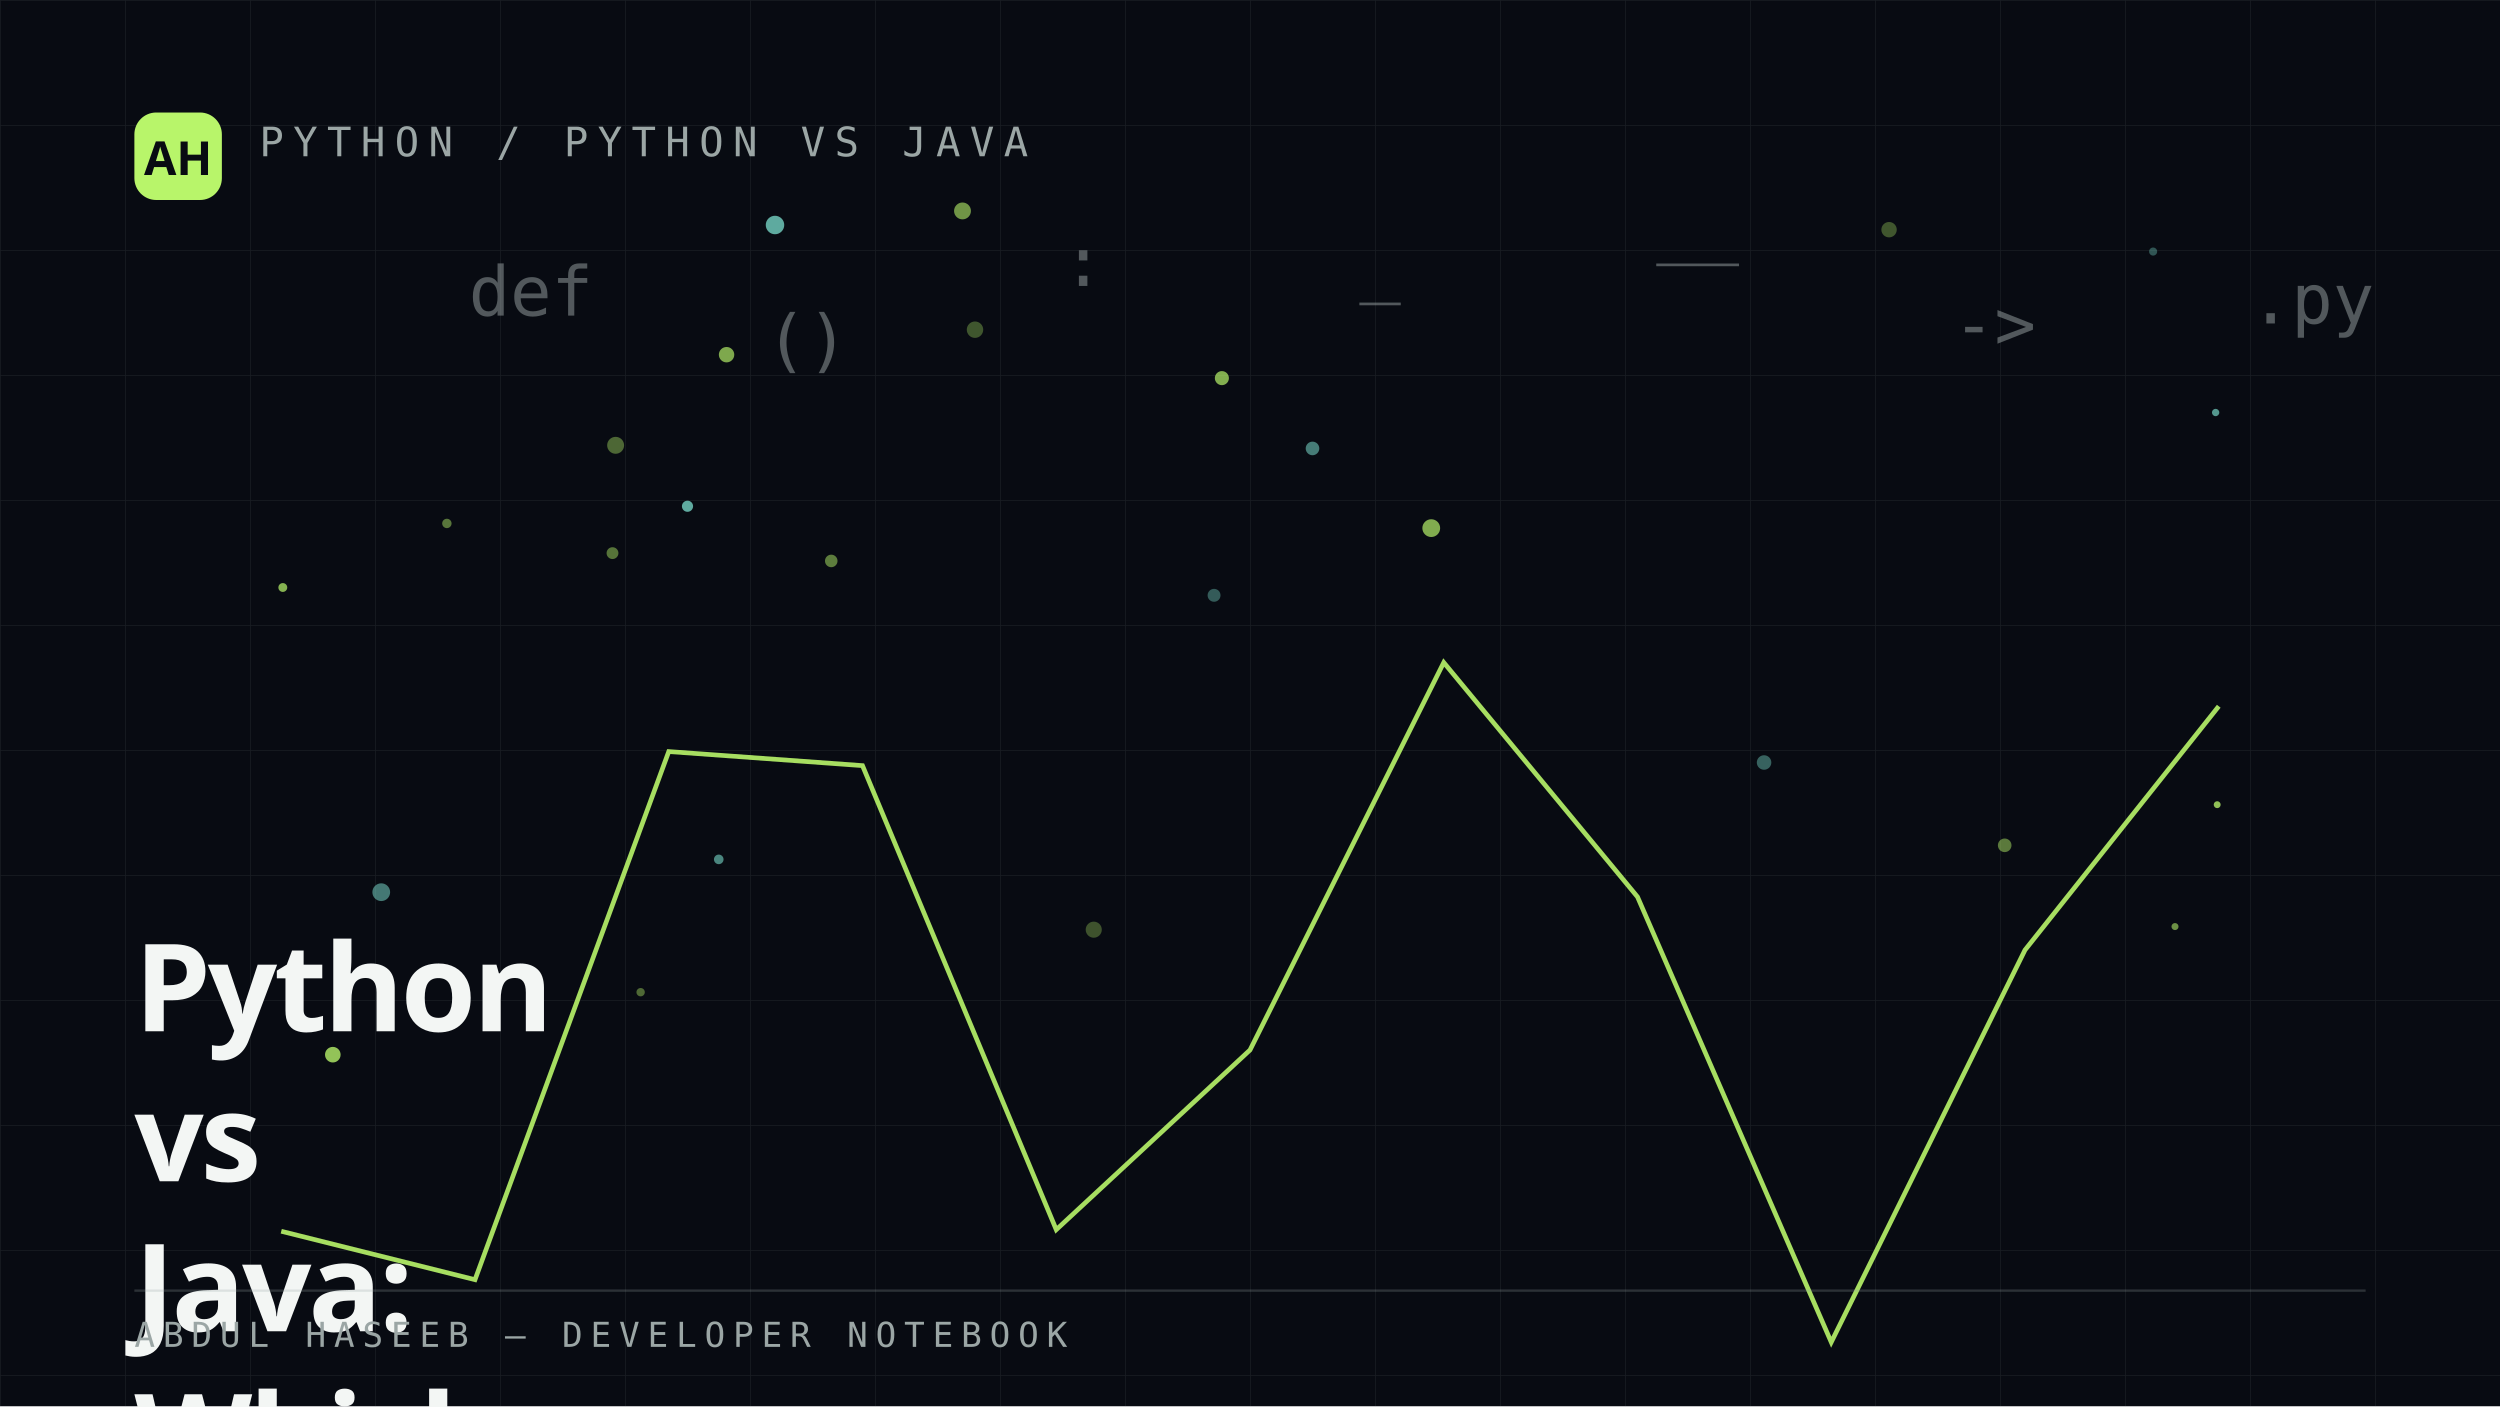
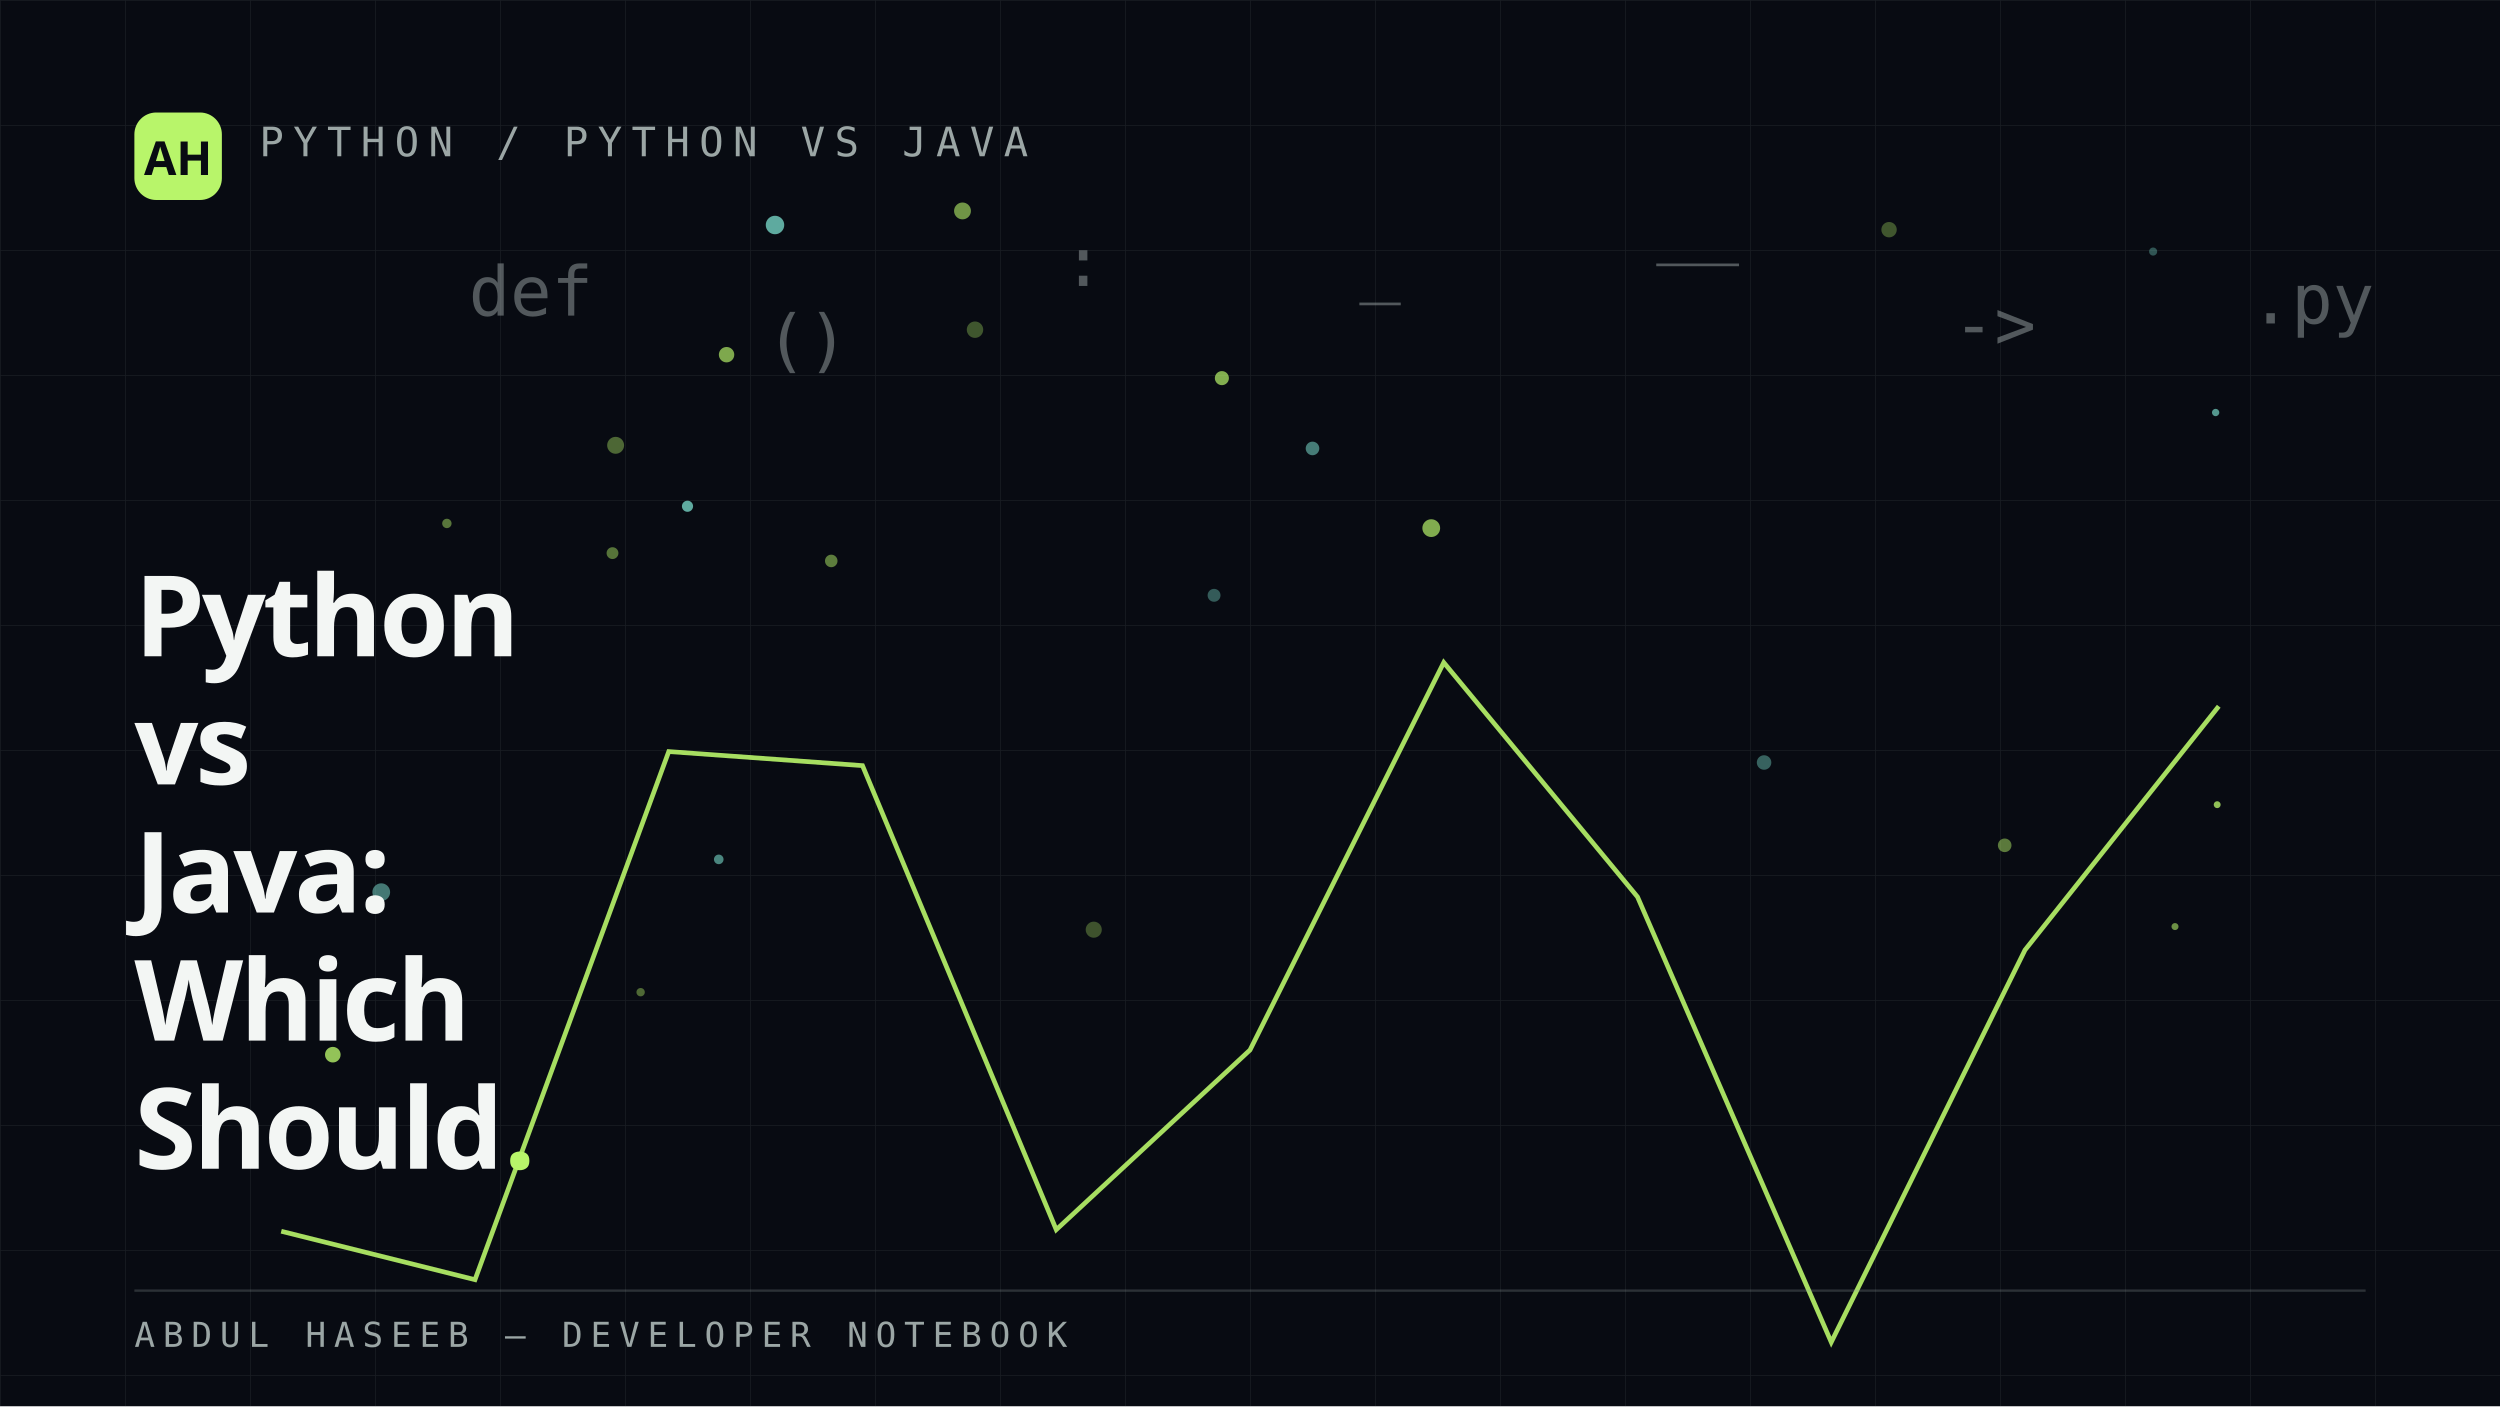
<svg xmlns="http://www.w3.org/2000/svg" width="1600" height="900" viewBox="0 0 1600 900">
  <defs>
    <pattern id="g" width="80" height="80" patternUnits="userSpaceOnUse">
      <path d="M 80 0 L 0 0 0 80" fill="none" stroke="#9BA6A5" stroke-opacity="0.12" />
    </pattern>
  </defs>
  <rect width="1600" height="900" fill="#080B12" />
  <rect width="1600" height="900" fill="url(#g)" />
  <polyline points="180,788 304,819 428,481 552,490 676,787 800,672 924,424 1048,574 1172,859 1296,608 1420,452" fill="none" stroke="#B8F56A" stroke-width="3" stroke-opacity="0.9" />
  <circle cx="1378" cy="161" r="2.586" fill="#7DE2D1" opacity="0.345" />
  <circle cx="181" cy="376" r="2.838" fill="#B8F56A" opacity="0.712" />
  <circle cx="782" cy="242" r="4.503" fill="#B8F56A" opacity="0.697" />
  <circle cx="1418" cy="264" r="2.352" fill="#7DE2D1" opacity="0.652" />
  <circle cx="410" cy="635" r="2.676" fill="#B8F56A" opacity="0.399" />
  <circle cx="624" cy="211" r="5.257" fill="#B8F56A" opacity="0.32" />
  <circle cx="440" cy="324" r="3.572" fill="#7DE2D1" opacity="0.741" />
  <circle cx="1419" cy="515" r="2.218" fill="#B8F56A" opacity="0.771" />
  <circle cx="1392" cy="593" r="2.254" fill="#B8F56A" opacity="0.573" />
  <circle cx="460" cy="550" r="3.07" fill="#7DE2D1" opacity="0.57" />
  <circle cx="616" cy="135" r="5.399" fill="#B8F56A" opacity="0.591" />
  <circle cx="286" cy="335" r="3" fill="#B8F56A" opacity="0.459" />
  <circle cx="244" cy="571" r="5.679" fill="#7DE2D1" opacity="0.511" />
  <circle cx="700" cy="595" r="5.155" fill="#B8F56A" opacity="0.303" />
  <circle cx="392" cy="354" r="3.789" fill="#B8F56A" opacity="0.447" />
  <circle cx="1129" cy="488" r="4.646" fill="#7DE2D1" opacity="0.404" />
  <circle cx="465" cy="227" r="4.934" fill="#B8F56A" opacity="0.67" />
  <circle cx="916" cy="338" r="5.689" fill="#B8F56A" opacity="0.689" />
  <circle cx="840" cy="287" r="4.352" fill="#7DE2D1" opacity="0.527" />
  <circle cx="213" cy="675" r="4.993" fill="#B8F56A" opacity="0.786" />
  <circle cx="532" cy="359" r="4.013" fill="#B8F56A" opacity="0.486" />
  <circle cx="777" cy="381" r="4.136" fill="#7DE2D1" opacity="0.372" />
  <circle cx="1283" cy="541" r="4.356" fill="#B8F56A" opacity="0.469" />
  <circle cx="394" cy="285" r="5.422" fill="#B8F56A" opacity="0.391" />
  <circle cx="496" cy="144" r="5.919" fill="#7DE2D1" opacity="0.736" />
  <circle cx="1209" cy="147" r="4.924" fill="#B8F56A" opacity="0.322" />
  <text x="300" y="202" fill="#9BA6A5" font-size="44" font-family="DM Mono, monospace" opacity="0.5">def </text>
  <text x="490" y="233" fill="#9BA6A5" font-size="44" font-family="DM Mono, monospace" opacity="0.5">()</text>
  <text x="680" y="183" fill="#9BA6A5" font-size="44" font-family="DM Mono, monospace" opacity="0.5">:</text>
  <text x="870" y="185" fill="#9BA6A5" font-size="44" font-family="DM Mono, monospace" opacity="0.5">_</text>
  <text x="1060" y="160" fill="#9BA6A5" font-size="44" font-family="DM Mono, monospace" opacity="0.5">__</text>
  <text x="1250" y="223" fill="#9BA6A5" font-size="44" font-family="DM Mono, monospace" opacity="0.5">-&gt;</text>
  <text x="1440" y="207" fill="#9BA6A5" font-size="44" font-family="DM Mono, monospace" opacity="0.5">.py</text>
  <g>
    <rect x="86" y="72" width="56" height="56" rx="14" fill="#B8F56A" />
    <text x="114" y="112" text-anchor="middle" font-family="Space Grotesk, sans-serif" font-size="30" font-weight="700" fill="#080B12">AH</text>
  </g>
  <text x="166" y="100" font-family="DM Mono, monospace" font-size="26" letter-spacing="6" fill="#9BA6A5" font-weight="300">PYTHON / PYTHON VS JAVA</text>
-   <text x="86" y="660" font-family="Space Grotesk, sans-serif" font-size="78" font-weight="700" fill="#F3F6F4" letter-spacing="-2">Python</text>
-   <text x="86" y="756" font-family="Space Grotesk, sans-serif" font-size="78" font-weight="700" fill="#F3F6F4" letter-spacing="-2">vs</text>
-   <text x="86" y="852" font-family="Space Grotesk, sans-serif" font-size="78" font-weight="700" fill="#F3F6F4" letter-spacing="-2">Java:</text>
-   <text x="86" y="948" font-family="Space Grotesk, sans-serif" font-size="78" font-weight="700" fill="#F3F6F4" letter-spacing="-2">Which</text>
-   <text x="86" y="1044" font-family="Space Grotesk, sans-serif" font-size="78" font-weight="700" fill="#F3F6F4" letter-spacing="-2">Should<tspan fill="#B8F56A">.</tspan>
+   <text x="86" y="420" font-family="Space Grotesk, sans-serif" font-size="72" font-weight="700" fill="#F3F6F4" letter-spacing="-2">Python</text>
+   <text x="86" y="502" font-family="Space Grotesk, sans-serif" font-size="72" font-weight="700" fill="#F3F6F4" letter-spacing="-2">vs</text>
+   <text x="86" y="584" font-family="Space Grotesk, sans-serif" font-size="72" font-weight="700" fill="#F3F6F4" letter-spacing="-2">Java:</text>
+   <text x="86" y="666" font-family="Space Grotesk, sans-serif" font-size="72" font-weight="700" fill="#F3F6F4" letter-spacing="-2">Which</text>
+   <text x="86" y="748" font-family="Space Grotesk, sans-serif" font-size="72" font-weight="700" fill="#F3F6F4" letter-spacing="-2">Should<tspan fill="#B8F56A">.</tspan>
  </text>
  <line x1="86" y1="826" x2="1514" y2="826" stroke="#9BA6A5" stroke-opacity="0.25" stroke-width="1.5" />
  <text x="86" y="862" font-family="DM Mono, monospace" font-size="22" letter-spacing="5" fill="#9BA6A5" font-weight="300">ABDUL HASEEB — DEVELOPER NOTEBOOK</text>
</svg>
